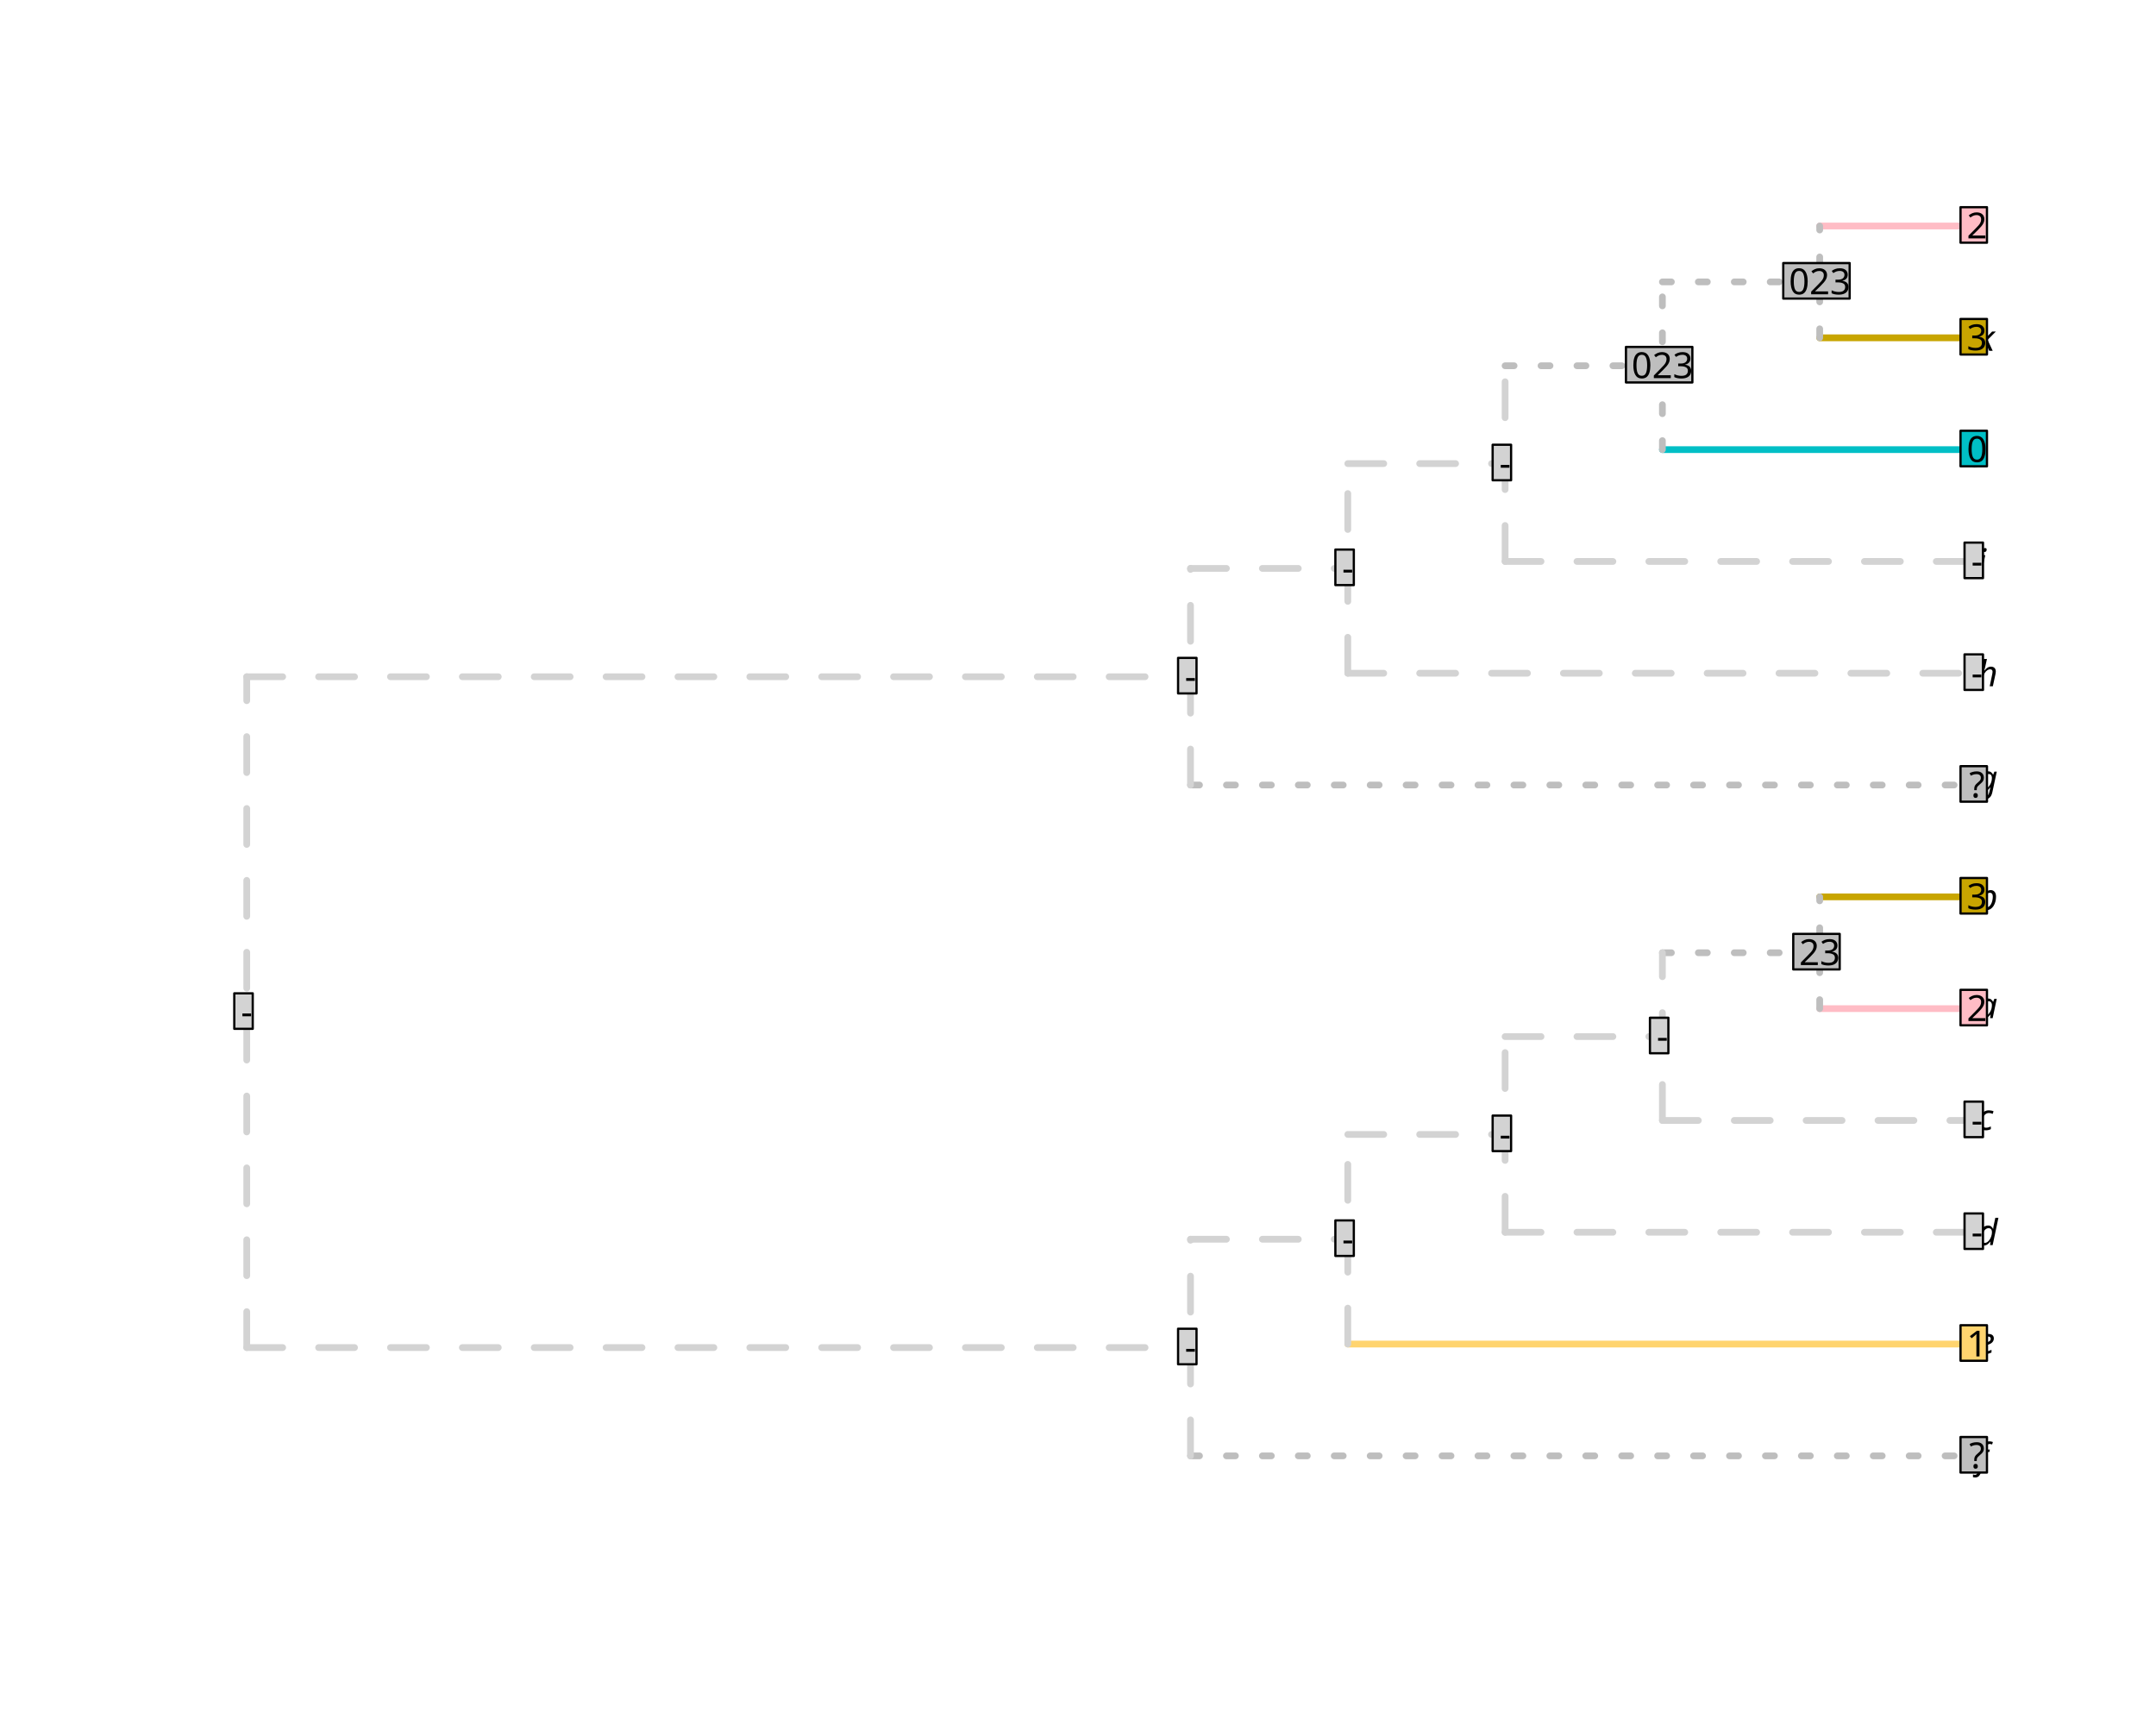
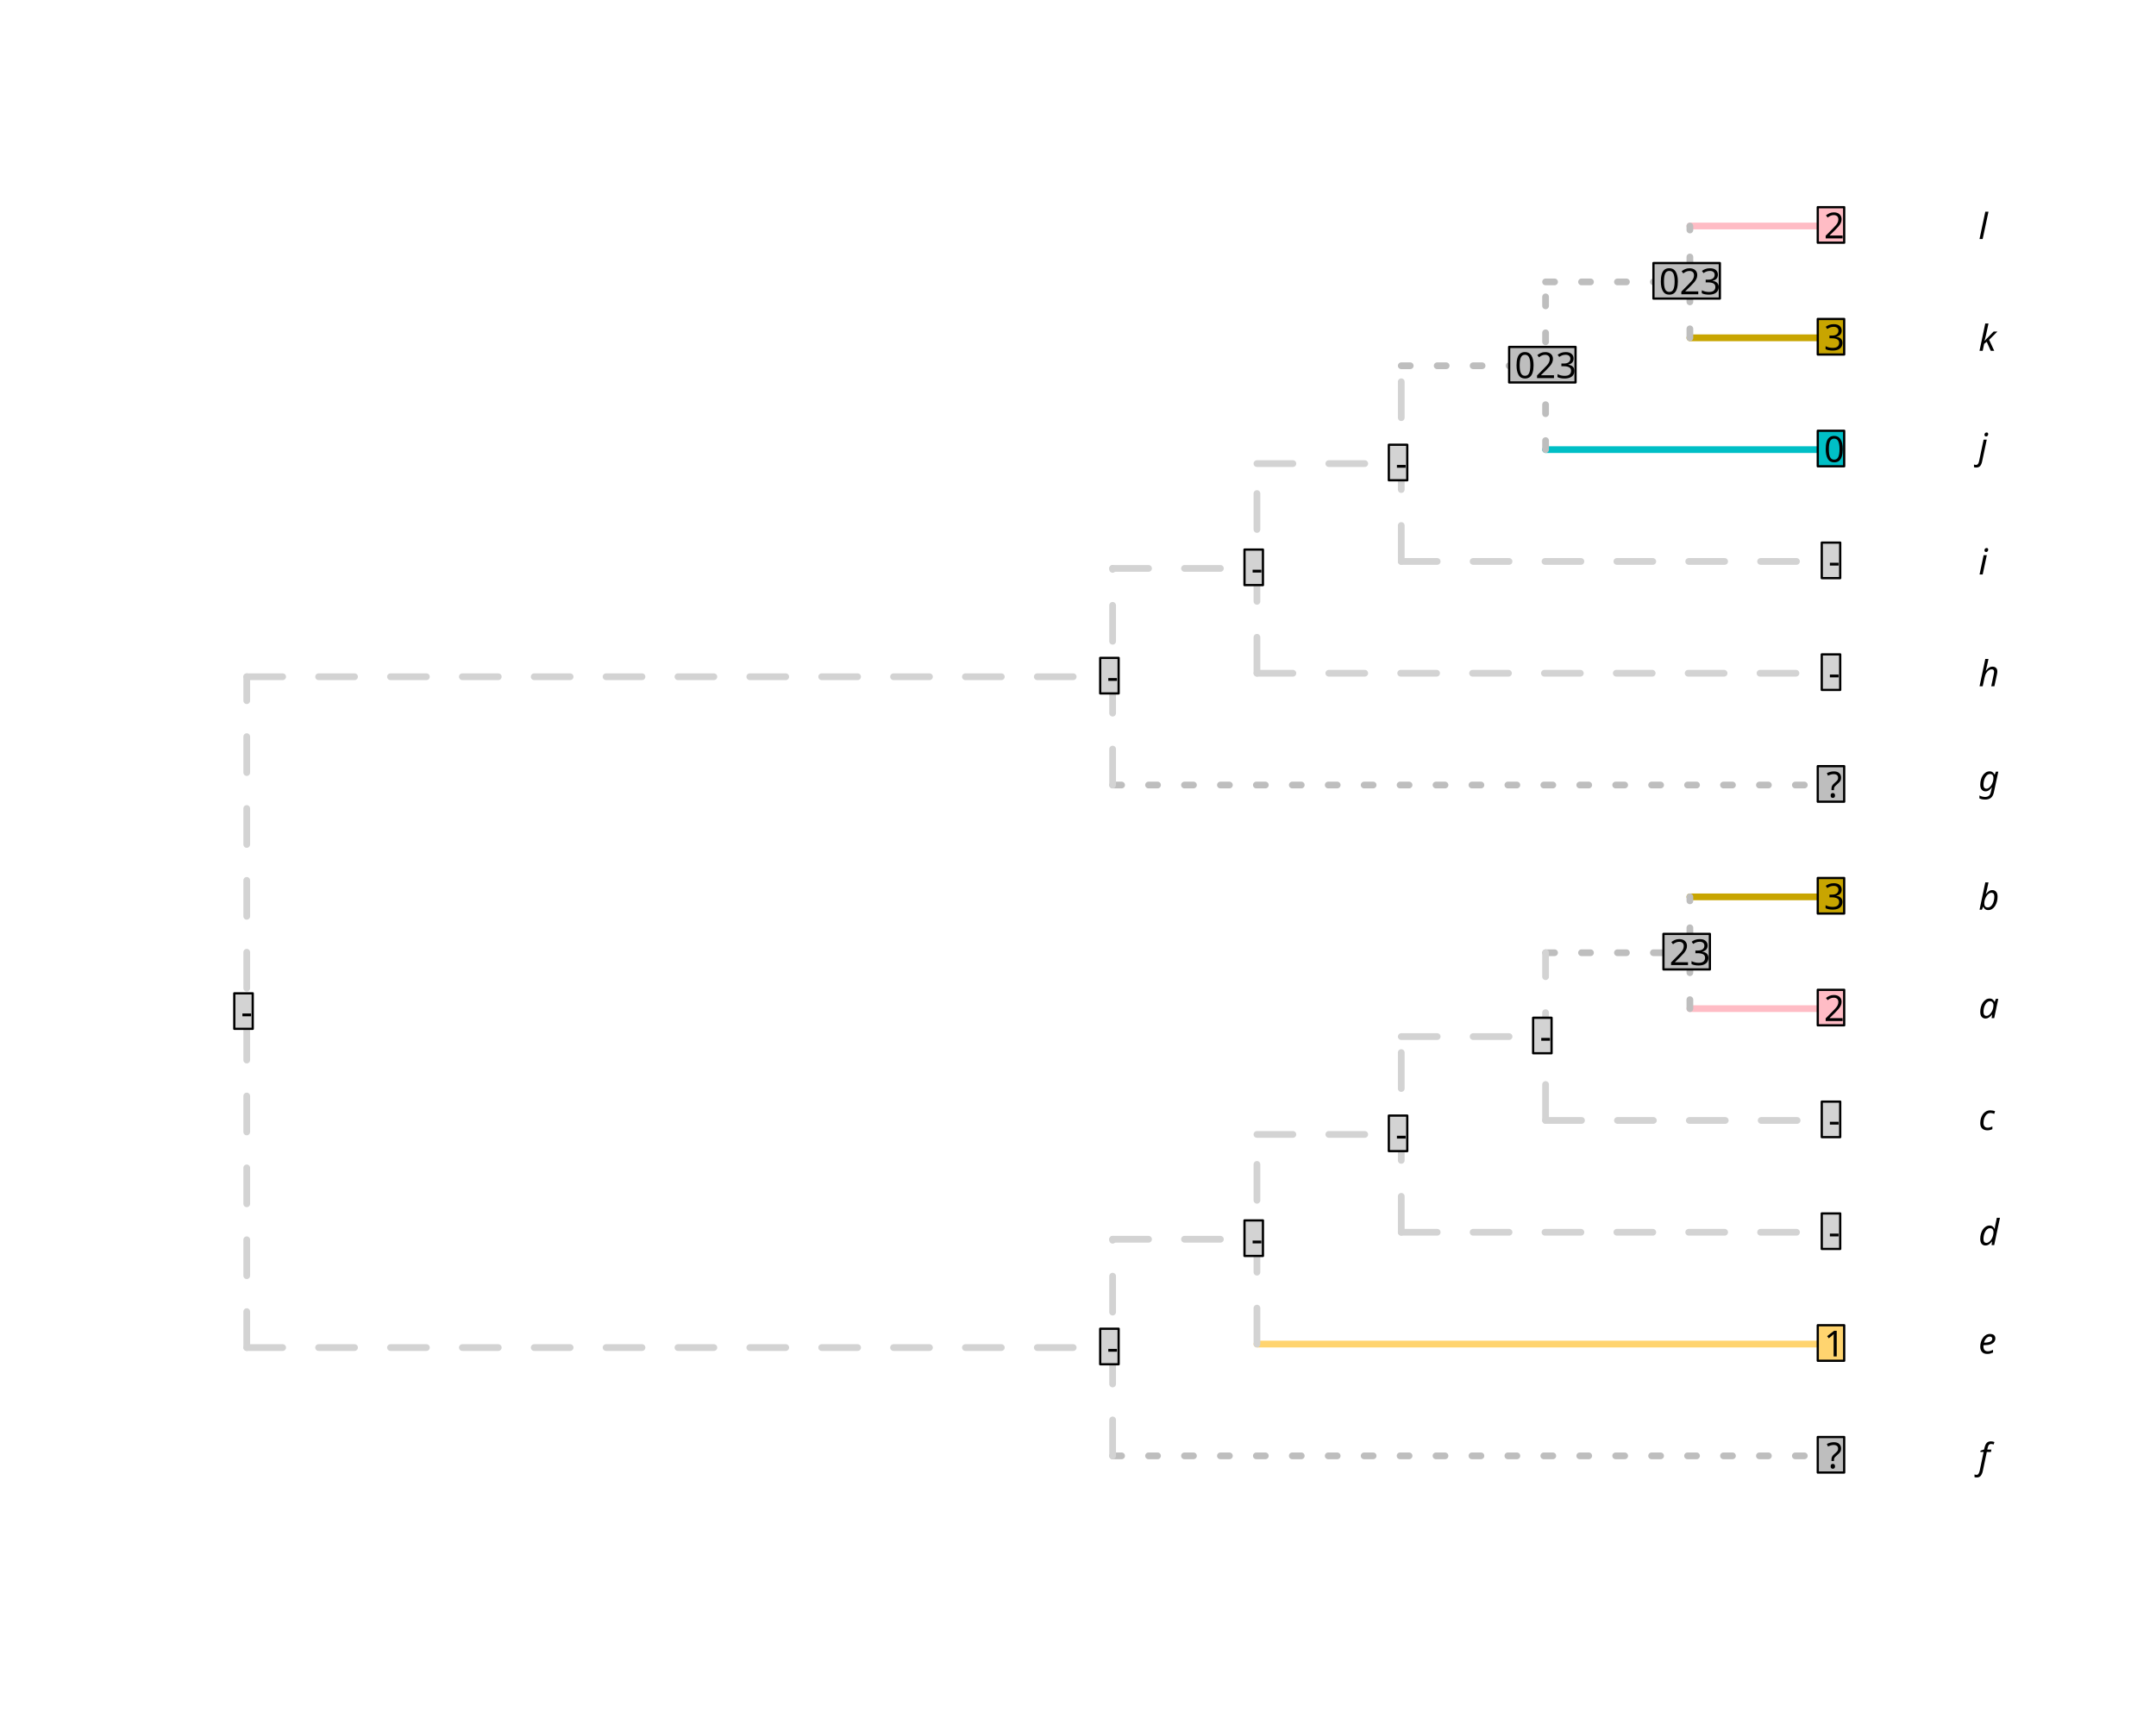
<svg xmlns="http://www.w3.org/2000/svg" class="svglite" data-engine-version="2.0" width="720.00pt" height="576.00pt" viewBox="0 0 720.00 576.00">
  <defs>
    <style type="text/css">
    .svglite line, .svglite polyline, .svglite polygon, .svglite path, .svglite rect, .svglite circle {
      fill: none;
      stroke: #000000;
      stroke-linecap: round;
      stroke-linejoin: round;
      stroke-miterlimit: 10.00;
    }
  </style>
  </defs>
  <rect width="100%" height="100%" style="stroke: none; fill: #FFFFFF;" />
  <defs>
    <clipPath id="cpMC4wMHw3MjAuMDB8MC4wMHw1NzYuMDA=">
      <rect x="0.00" y="0.00" width="720.00" height="576.00" />
    </clipPath>
  </defs>
  <g clip-path="url(#cpMC4wMHw3MjAuMDB8MC4wMHw1NzYuMDA=)">
</g>
  <defs>
    <clipPath id="cpNTkuMDR8Njg5Ljc2fDU5LjA0fDUwMi41Ng==">
      <rect x="59.04" y="59.04" width="630.72" height="443.52" />
    </clipPath>
  </defs>
  <g clip-path="url(#cpNTkuMDR8Njg5Ljc2fDU5LjA0fDUwMi41Ng==)">
-     <line x1="82.40" y1="449.97" x2="397.57" y2="449.97" style="stroke-width: 2.25; stroke: #D3D3D3; stroke-dasharray: 12.00,12.00;" />
-     <line x1="397.57" y1="486.13" x2="660.22" y2="486.13" style="stroke-width: 2.25; stroke: #BEBEBE; stroke-dasharray: 3.00,9.00;" />
-     <line x1="397.57" y1="413.80" x2="450.10" y2="413.80" style="stroke-width: 2.25; stroke: #D3D3D3; stroke-dasharray: 12.00,12.00;" />
-     <line x1="450.10" y1="448.80" x2="660.22" y2="448.80" style="stroke-width: 2.25; stroke: #FFD46F;" />
-     <line x1="450.10" y1="378.80" x2="502.63" y2="378.80" style="stroke-width: 2.25; stroke: #D3D3D3; stroke-dasharray: 12.00,12.00;" />
-     <line x1="502.63" y1="411.47" x2="660.22" y2="411.47" style="stroke-width: 2.25; stroke: #D3D3D3; stroke-dasharray: 12.00,12.00;" />
-     <line x1="502.63" y1="346.13" x2="555.16" y2="346.13" style="stroke-width: 2.25; stroke: #D3D3D3; stroke-dasharray: 12.00,12.00;" />
-     <line x1="555.16" y1="374.13" x2="660.22" y2="374.13" style="stroke-width: 2.25; stroke: #D3D3D3; stroke-dasharray: 12.00,12.00;" />
-     <line x1="555.16" y1="318.13" x2="607.69" y2="318.13" style="stroke-width: 2.25; stroke: #BEBEBE; stroke-dasharray: 3.00,9.00;" />
-     <line x1="607.69" y1="336.80" x2="660.22" y2="336.80" style="stroke-width: 2.25; stroke: #FFBCC5;" />
-     <line x1="607.69" y1="299.47" x2="660.22" y2="299.47" style="stroke-width: 2.25; stroke: #C8A500;" />
-     <line x1="82.40" y1="225.97" x2="397.57" y2="225.97" style="stroke-width: 2.25; stroke: #D3D3D3; stroke-dasharray: 12.00,12.00;" />
-     <line x1="397.57" y1="262.13" x2="660.22" y2="262.13" style="stroke-width: 2.25; stroke: #BEBEBE; stroke-dasharray: 3.00,9.00;" />
-     <line x1="397.57" y1="189.80" x2="450.10" y2="189.80" style="stroke-width: 2.25; stroke: #D3D3D3; stroke-dasharray: 12.00,12.00;" />
-     <line x1="450.10" y1="224.80" x2="660.22" y2="224.80" style="stroke-width: 2.25; stroke: #D3D3D3; stroke-dasharray: 12.00,12.00;" />
-     <line x1="450.10" y1="154.80" x2="502.63" y2="154.80" style="stroke-width: 2.25; stroke: #D3D3D3; stroke-dasharray: 12.00,12.00;" />
-     <line x1="502.63" y1="187.47" x2="660.22" y2="187.47" style="stroke-width: 2.25; stroke: #D3D3D3; stroke-dasharray: 12.00,12.00;" />
-     <line x1="502.63" y1="122.13" x2="555.16" y2="122.13" style="stroke-width: 2.25; stroke: #BEBEBE; stroke-dasharray: 3.00,9.00;" />
-     <line x1="555.16" y1="150.13" x2="660.22" y2="150.13" style="stroke-width: 2.25; stroke: #00BFC6;" />
-     <line x1="555.16" y1="94.13" x2="607.69" y2="94.13" style="stroke-width: 2.25; stroke: #BEBEBE; stroke-dasharray: 3.00,9.00;" />
-     <line x1="607.69" y1="112.80" x2="660.22" y2="112.80" style="stroke-width: 2.25; stroke: #C8A500;" />
-     <line x1="607.69" y1="75.47" x2="660.22" y2="75.47" style="stroke-width: 2.25; stroke: #FFBCC5;" />
+     <line x1="82.40" y1="449.97" x2="371.56" y2="449.97" style="stroke-width: 2.25; stroke: #D3D3D3; stroke-dasharray: 12.00,12.00;" />
+     <line x1="371.56" y1="486.13" x2="612.54" y2="486.13" style="stroke-width: 2.25; stroke: #BEBEBE; stroke-dasharray: 3.00,9.00;" />
+     <line x1="371.56" y1="413.80" x2="419.76" y2="413.80" style="stroke-width: 2.25; stroke: #D3D3D3; stroke-dasharray: 12.00,12.00;" />
+     <line x1="419.76" y1="448.80" x2="612.54" y2="448.80" style="stroke-width: 2.25; stroke: #FFD46F;" />
+     <line x1="419.76" y1="378.80" x2="467.95" y2="378.80" style="stroke-width: 2.25; stroke: #D3D3D3; stroke-dasharray: 12.00,12.00;" />
+     <line x1="467.95" y1="411.47" x2="612.54" y2="411.47" style="stroke-width: 2.25; stroke: #D3D3D3; stroke-dasharray: 12.00,12.00;" />
+     <line x1="467.95" y1="346.13" x2="516.15" y2="346.13" style="stroke-width: 2.25; stroke: #D3D3D3; stroke-dasharray: 12.00,12.00;" />
+     <line x1="516.15" y1="374.13" x2="612.54" y2="374.13" style="stroke-width: 2.25; stroke: #D3D3D3; stroke-dasharray: 12.00,12.00;" />
+     <line x1="516.15" y1="318.13" x2="564.34" y2="318.13" style="stroke-width: 2.25; stroke: #BEBEBE; stroke-dasharray: 3.00,9.00;" />
+     <line x1="564.34" y1="336.80" x2="612.54" y2="336.80" style="stroke-width: 2.25; stroke: #FFBCC5;" />
+     <line x1="564.34" y1="299.47" x2="612.54" y2="299.47" style="stroke-width: 2.25; stroke: #C8A500;" />
+     <line x1="82.40" y1="225.97" x2="371.56" y2="225.97" style="stroke-width: 2.25; stroke: #D3D3D3; stroke-dasharray: 12.00,12.00;" />
+     <line x1="371.56" y1="262.13" x2="612.54" y2="262.13" style="stroke-width: 2.25; stroke: #BEBEBE; stroke-dasharray: 3.00,9.00;" />
+     <line x1="371.56" y1="189.80" x2="419.76" y2="189.80" style="stroke-width: 2.25; stroke: #D3D3D3; stroke-dasharray: 12.00,12.00;" />
+     <line x1="419.76" y1="224.80" x2="612.54" y2="224.80" style="stroke-width: 2.25; stroke: #D3D3D3; stroke-dasharray: 12.00,12.00;" />
+     <line x1="419.76" y1="154.80" x2="467.95" y2="154.80" style="stroke-width: 2.25; stroke: #D3D3D3; stroke-dasharray: 12.00,12.00;" />
+     <line x1="467.95" y1="187.47" x2="612.54" y2="187.47" style="stroke-width: 2.25; stroke: #D3D3D3; stroke-dasharray: 12.00,12.00;" />
+     <line x1="467.95" y1="122.13" x2="516.15" y2="122.13" style="stroke-width: 2.25; stroke: #BEBEBE; stroke-dasharray: 3.00,9.00;" />
+     <line x1="516.15" y1="150.13" x2="612.54" y2="150.13" style="stroke-width: 2.25; stroke: #00BFC6;" />
+     <line x1="516.15" y1="94.13" x2="564.34" y2="94.13" style="stroke-width: 2.25; stroke: #BEBEBE; stroke-dasharray: 3.00,9.00;" />
+     <line x1="564.34" y1="112.80" x2="612.54" y2="112.80" style="stroke-width: 2.25; stroke: #C8A500;" />
+     <line x1="564.34" y1="75.47" x2="612.54" y2="75.47" style="stroke-width: 2.25; stroke: #FFBCC5;" />
    <line x1="82.40" y1="449.97" x2="82.40" y2="225.97" style="stroke-width: 2.25; stroke: #D3D3D3; stroke-dasharray: 12.00,12.00;" />
-     <line x1="397.57" y1="486.13" x2="397.57" y2="413.80" style="stroke-width: 2.25; stroke: #D3D3D3; stroke-dasharray: 12.00,12.00;" />
-     <line x1="450.10" y1="448.80" x2="450.10" y2="378.80" style="stroke-width: 2.25; stroke: #D3D3D3; stroke-dasharray: 12.00,12.00;" />
-     <line x1="502.63" y1="411.47" x2="502.63" y2="346.13" style="stroke-width: 2.25; stroke: #D3D3D3; stroke-dasharray: 12.00,12.00;" />
-     <line x1="555.16" y1="374.13" x2="555.16" y2="318.13" style="stroke-width: 2.25; stroke: #D3D3D3; stroke-dasharray: 12.00,12.00;" />
-     <line x1="607.69" y1="336.80" x2="607.69" y2="299.47" style="stroke-width: 2.25; stroke: #BEBEBE; stroke-dasharray: 3.00,9.00;" />
-     <line x1="397.57" y1="262.13" x2="397.57" y2="189.80" style="stroke-width: 2.25; stroke: #D3D3D3; stroke-dasharray: 12.00,12.00;" />
-     <line x1="450.10" y1="224.80" x2="450.10" y2="154.80" style="stroke-width: 2.25; stroke: #D3D3D3; stroke-dasharray: 12.00,12.00;" />
-     <line x1="502.63" y1="187.47" x2="502.63" y2="122.13" style="stroke-width: 2.25; stroke: #D3D3D3; stroke-dasharray: 12.00,12.00;" />
-     <line x1="555.16" y1="150.13" x2="555.16" y2="94.13" style="stroke-width: 2.25; stroke: #BEBEBE; stroke-dasharray: 3.00,9.00;" />
-     <line x1="607.69" y1="112.80" x2="607.69" y2="75.47" style="stroke-width: 2.25; stroke: #BEBEBE; stroke-dasharray: 3.00,9.00;" />
-     <text x="660.22" y="339.97" style="font-size: 12.00px; font-style: italic; font-family: sans;" textLength="6.67px" lengthAdjust="spacingAndGlyphs">a</text>
-     <text x="660.22" y="303.76" style="font-size: 12.00px; font-style: italic; font-family: sans;" textLength="6.67px" lengthAdjust="spacingAndGlyphs">b</text>
-     <text x="660.22" y="377.30" style="font-size: 12.00px; font-style: italic; font-family: sans;" textLength="6.00px" lengthAdjust="spacingAndGlyphs">c</text>
-     <text x="660.22" y="415.76" style="font-size: 12.00px; font-style: italic; font-family: sans;" textLength="6.67px" lengthAdjust="spacingAndGlyphs">d</text>
-     <text x="660.22" y="451.97" style="font-size: 12.00px; font-style: italic; font-family: sans;" textLength="6.67px" lengthAdjust="spacingAndGlyphs">e</text>
-     <text x="660.22" y="490.47" style="font-size: 12.00px; font-style: italic; font-family: sans;" textLength="3.33px" lengthAdjust="spacingAndGlyphs">f</text>
-     <text x="660.22" y="264.11" style="font-size: 12.00px; font-style: italic; font-family: sans;" textLength="6.67px" lengthAdjust="spacingAndGlyphs">g</text>
-     <text x="660.22" y="229.15" style="font-size: 12.00px; font-style: italic; font-family: sans;" textLength="6.67px" lengthAdjust="spacingAndGlyphs">h</text>
-     <text x="660.22" y="191.82" style="font-size: 12.00px; font-style: italic; font-family: sans;" textLength="2.66px" lengthAdjust="spacingAndGlyphs">i</text>
-     <text x="660.22" y="153.24" style="font-size: 12.00px; font-style: italic; font-family: sans;" textLength="2.66px" lengthAdjust="spacingAndGlyphs">j</text>
-     <text x="660.22" y="117.15" style="font-size: 12.00px; font-style: italic; font-family: sans;" textLength="6.00px" lengthAdjust="spacingAndGlyphs">k</text>
-     <text x="660.22" y="79.82" style="font-size: 12.00px; font-style: italic; font-family: sans;" textLength="2.66px" lengthAdjust="spacingAndGlyphs">l</text>
-     <rect x="654.72" y="330.51" width="8.83" height="11.86" style="stroke-width: 0.75; fill: #FFBCC5;" />
-     <rect x="654.72" y="293.18" width="8.83" height="11.86" style="stroke-width: 0.75; fill: #C8A500;" />
-     <rect x="656.06" y="367.84" width="6.16" height="11.86" style="stroke-width: 0.75; fill: #D3D3D3;" />
-     <rect x="656.06" y="405.18" width="6.16" height="11.86" style="stroke-width: 0.75; fill: #D3D3D3;" />
-     <rect x="654.72" y="442.51" width="8.83" height="11.86" style="stroke-width: 0.75; fill: #FFD46F;" />
-     <rect x="654.72" y="479.84" width="8.83" height="11.86" style="stroke-width: 0.75; fill: #BEBEBE;" />
-     <rect x="654.72" y="255.84" width="8.83" height="11.86" style="stroke-width: 0.75; fill: #BEBEBE;" />
-     <rect x="656.06" y="218.51" width="6.16" height="11.86" style="stroke-width: 0.75; fill: #D3D3D3;" />
-     <rect x="656.06" y="181.18" width="6.16" height="11.86" style="stroke-width: 0.75; fill: #D3D3D3;" />
-     <rect x="654.72" y="143.84" width="8.83" height="11.86" style="stroke-width: 0.75; fill: #00BFC6;" />
-     <rect x="654.72" y="106.51" width="8.83" height="11.86" style="stroke-width: 0.75; fill: #C8A500;" />
-     <rect x="654.72" y="69.18" width="8.83" height="11.86" style="stroke-width: 0.75; fill: #FFBCC5;" />
+     <line x1="371.56" y1="486.13" x2="371.56" y2="413.80" style="stroke-width: 2.25; stroke: #D3D3D3; stroke-dasharray: 12.00,12.00;" />
+     <line x1="419.76" y1="448.80" x2="419.76" y2="378.80" style="stroke-width: 2.25; stroke: #D3D3D3; stroke-dasharray: 12.00,12.00;" />
+     <line x1="467.95" y1="411.47" x2="467.95" y2="346.13" style="stroke-width: 2.25; stroke: #D3D3D3; stroke-dasharray: 12.00,12.00;" />
+     <line x1="516.15" y1="374.13" x2="516.15" y2="318.13" style="stroke-width: 2.25; stroke: #D3D3D3; stroke-dasharray: 12.00,12.00;" />
+     <line x1="564.34" y1="336.80" x2="564.34" y2="299.47" style="stroke-width: 2.25; stroke: #BEBEBE; stroke-dasharray: 3.00,9.00;" />
+     <line x1="371.56" y1="262.13" x2="371.56" y2="189.80" style="stroke-width: 2.25; stroke: #D3D3D3; stroke-dasharray: 12.00,12.00;" />
+     <line x1="419.76" y1="224.80" x2="419.76" y2="154.80" style="stroke-width: 2.25; stroke: #D3D3D3; stroke-dasharray: 12.00,12.00;" />
+     <line x1="467.95" y1="187.47" x2="467.95" y2="122.13" style="stroke-width: 2.25; stroke: #D3D3D3; stroke-dasharray: 12.00,12.00;" />
+     <line x1="516.15" y1="150.13" x2="516.15" y2="94.13" style="stroke-width: 2.25; stroke: #BEBEBE; stroke-dasharray: 3.00,9.00;" />
+     <line x1="564.34" y1="112.80" x2="564.34" y2="75.47" style="stroke-width: 2.25; stroke: #BEBEBE; stroke-dasharray: 3.00,9.00;" />
+     <text x="660.73" y="339.97" style="font-size: 12.00px; font-style: italic; font-family: sans;" textLength="6.67px" lengthAdjust="spacingAndGlyphs">a</text>
+     <text x="660.73" y="303.76" style="font-size: 12.00px; font-style: italic; font-family: sans;" textLength="6.67px" lengthAdjust="spacingAndGlyphs">b</text>
+     <text x="660.73" y="377.30" style="font-size: 12.00px; font-style: italic; font-family: sans;" textLength="6.00px" lengthAdjust="spacingAndGlyphs">c</text>
+     <text x="660.73" y="415.76" style="font-size: 12.00px; font-style: italic; font-family: sans;" textLength="6.67px" lengthAdjust="spacingAndGlyphs">d</text>
+     <text x="660.73" y="451.97" style="font-size: 12.00px; font-style: italic; font-family: sans;" textLength="6.67px" lengthAdjust="spacingAndGlyphs">e</text>
+     <text x="660.73" y="490.47" style="font-size: 12.00px; font-style: italic; font-family: sans;" textLength="3.33px" lengthAdjust="spacingAndGlyphs">f</text>
+     <text x="660.73" y="264.11" style="font-size: 12.00px; font-style: italic; font-family: sans;" textLength="6.67px" lengthAdjust="spacingAndGlyphs">g</text>
+     <text x="660.73" y="229.15" style="font-size: 12.00px; font-style: italic; font-family: sans;" textLength="6.67px" lengthAdjust="spacingAndGlyphs">h</text>
+     <text x="660.73" y="191.82" style="font-size: 12.00px; font-style: italic; font-family: sans;" textLength="2.66px" lengthAdjust="spacingAndGlyphs">i</text>
+     <text x="660.73" y="153.24" style="font-size: 12.00px; font-style: italic; font-family: sans;" textLength="2.66px" lengthAdjust="spacingAndGlyphs">j</text>
+     <text x="660.73" y="117.15" style="font-size: 12.00px; font-style: italic; font-family: sans;" textLength="6.00px" lengthAdjust="spacingAndGlyphs">k</text>
+     <text x="660.73" y="79.82" style="font-size: 12.00px; font-style: italic; font-family: sans;" textLength="2.66px" lengthAdjust="spacingAndGlyphs">l</text>
+     <rect x="607.04" y="330.51" width="8.83" height="11.86" style="stroke-width: 0.75; fill: #FFBCC5;" />
+     <rect x="607.04" y="293.18" width="8.83" height="11.86" style="stroke-width: 0.75; fill: #C8A500;" />
+     <rect x="608.38" y="367.84" width="6.16" height="11.86" style="stroke-width: 0.75; fill: #D3D3D3;" />
+     <rect x="608.38" y="405.18" width="6.16" height="11.86" style="stroke-width: 0.75; fill: #D3D3D3;" />
+     <rect x="607.04" y="442.51" width="8.83" height="11.86" style="stroke-width: 0.75; fill: #FFD46F;" />
+     <rect x="607.04" y="479.84" width="8.83" height="11.86" style="stroke-width: 0.75; fill: #BEBEBE;" />
+     <rect x="607.04" y="255.84" width="8.83" height="11.86" style="stroke-width: 0.75; fill: #BEBEBE;" />
+     <rect x="608.38" y="218.51" width="6.16" height="11.86" style="stroke-width: 0.75; fill: #D3D3D3;" />
+     <rect x="608.38" y="181.18" width="6.16" height="11.86" style="stroke-width: 0.75; fill: #D3D3D3;" />
+     <rect x="607.04" y="143.84" width="8.83" height="11.86" style="stroke-width: 0.75; fill: #00BFC6;" />
+     <rect x="607.04" y="106.51" width="8.83" height="11.86" style="stroke-width: 0.75; fill: #C8A500;" />
+     <rect x="607.04" y="69.18" width="8.83" height="11.86" style="stroke-width: 0.75; fill: #FFBCC5;" />
    <rect x="78.24" y="331.68" width="6.16" height="11.86" style="stroke-width: 0.75; fill: #D3D3D3;" />
-     <rect x="393.42" y="443.68" width="6.16" height="11.86" style="stroke-width: 0.75; fill: #D3D3D3;" />
-     <rect x="445.95" y="407.51" width="6.16" height="11.86" style="stroke-width: 0.75; fill: #D3D3D3;" />
-     <rect x="498.47" y="372.51" width="6.16" height="11.86" style="stroke-width: 0.75; fill: #D3D3D3;" />
-     <rect x="551.00" y="339.84" width="6.16" height="11.86" style="stroke-width: 0.75; fill: #D3D3D3;" />
-     <rect x="598.86" y="311.84" width="15.51" height="11.86" style="stroke-width: 0.75; fill: #BEBEBE;" />
-     <rect x="393.42" y="219.68" width="6.16" height="11.86" style="stroke-width: 0.75; fill: #D3D3D3;" />
-     <rect x="445.95" y="183.51" width="6.16" height="11.86" style="stroke-width: 0.75; fill: #D3D3D3;" />
-     <rect x="498.47" y="148.51" width="6.16" height="11.86" style="stroke-width: 0.75; fill: #D3D3D3;" />
-     <rect x="542.99" y="115.84" width="22.18" height="11.86" style="stroke-width: 0.75; fill: #BEBEBE;" />
-     <rect x="595.52" y="87.84" width="22.18" height="11.86" style="stroke-width: 0.75; fill: #BEBEBE;" />
-     <text x="660.22" y="340.93" text-anchor="middle" style="font-size: 12.00px; font-family: sans;" textLength="6.67px" lengthAdjust="spacingAndGlyphs">2</text>
-     <text x="660.22" y="303.60" text-anchor="middle" style="font-size: 12.00px; font-family: sans;" textLength="6.67px" lengthAdjust="spacingAndGlyphs">3</text>
-     <text x="660.22" y="378.26" text-anchor="middle" style="font-size: 12.00px; font-family: sans;" textLength="4.00px" lengthAdjust="spacingAndGlyphs">-</text>
-     <text x="660.22" y="415.60" text-anchor="middle" style="font-size: 12.00px; font-family: sans;" textLength="4.00px" lengthAdjust="spacingAndGlyphs">-</text>
-     <text x="660.22" y="452.93" text-anchor="middle" style="font-size: 12.00px; font-family: sans;" textLength="6.67px" lengthAdjust="spacingAndGlyphs">1</text>
-     <text x="660.22" y="490.26" text-anchor="middle" style="font-size: 12.00px; font-family: sans;" textLength="6.67px" lengthAdjust="spacingAndGlyphs">?</text>
-     <text x="660.22" y="266.26" text-anchor="middle" style="font-size: 12.00px; font-family: sans;" textLength="6.67px" lengthAdjust="spacingAndGlyphs">?</text>
-     <text x="660.22" y="228.93" text-anchor="middle" style="font-size: 12.00px; font-family: sans;" textLength="4.00px" lengthAdjust="spacingAndGlyphs">-</text>
-     <text x="660.22" y="191.60" text-anchor="middle" style="font-size: 12.00px; font-family: sans;" textLength="4.00px" lengthAdjust="spacingAndGlyphs">-</text>
-     <text x="660.22" y="154.26" text-anchor="middle" style="font-size: 12.00px; font-family: sans;" textLength="6.67px" lengthAdjust="spacingAndGlyphs">0</text>
-     <text x="660.22" y="116.93" text-anchor="middle" style="font-size: 12.00px; font-family: sans;" textLength="6.67px" lengthAdjust="spacingAndGlyphs">3</text>
-     <text x="660.22" y="79.60" text-anchor="middle" style="font-size: 12.00px; font-family: sans;" textLength="6.67px" lengthAdjust="spacingAndGlyphs">2</text>
+     <rect x="367.41" y="443.68" width="6.16" height="11.86" style="stroke-width: 0.75; fill: #D3D3D3;" />
+     <rect x="415.60" y="407.51" width="6.16" height="11.86" style="stroke-width: 0.75; fill: #D3D3D3;" />
+     <rect x="463.80" y="372.51" width="6.16" height="11.86" style="stroke-width: 0.75; fill: #D3D3D3;" />
+     <rect x="511.99" y="339.84" width="6.16" height="11.86" style="stroke-width: 0.75; fill: #D3D3D3;" />
+     <rect x="555.51" y="311.84" width="15.51" height="11.86" style="stroke-width: 0.75; fill: #BEBEBE;" />
+     <rect x="367.41" y="219.68" width="6.16" height="11.86" style="stroke-width: 0.75; fill: #D3D3D3;" />
+     <rect x="415.60" y="183.51" width="6.16" height="11.86" style="stroke-width: 0.75; fill: #D3D3D3;" />
+     <rect x="463.80" y="148.51" width="6.16" height="11.86" style="stroke-width: 0.75; fill: #D3D3D3;" />
+     <rect x="503.98" y="115.84" width="22.18" height="11.86" style="stroke-width: 0.75; fill: #BEBEBE;" />
+     <rect x="552.17" y="87.84" width="22.18" height="11.86" style="stroke-width: 0.75; fill: #BEBEBE;" />
+     <text x="612.54" y="340.93" text-anchor="middle" style="font-size: 12.00px; font-family: sans;" textLength="6.67px" lengthAdjust="spacingAndGlyphs">2</text>
+     <text x="612.54" y="303.60" text-anchor="middle" style="font-size: 12.00px; font-family: sans;" textLength="6.67px" lengthAdjust="spacingAndGlyphs">3</text>
+     <text x="612.54" y="378.26" text-anchor="middle" style="font-size: 12.00px; font-family: sans;" textLength="4.00px" lengthAdjust="spacingAndGlyphs">-</text>
+     <text x="612.54" y="415.60" text-anchor="middle" style="font-size: 12.00px; font-family: sans;" textLength="4.00px" lengthAdjust="spacingAndGlyphs">-</text>
+     <text x="612.54" y="452.93" text-anchor="middle" style="font-size: 12.00px; font-family: sans;" textLength="6.67px" lengthAdjust="spacingAndGlyphs">1</text>
+     <text x="612.54" y="490.26" text-anchor="middle" style="font-size: 12.00px; font-family: sans;" textLength="6.67px" lengthAdjust="spacingAndGlyphs">?</text>
+     <text x="612.54" y="266.26" text-anchor="middle" style="font-size: 12.00px; font-family: sans;" textLength="6.67px" lengthAdjust="spacingAndGlyphs">?</text>
+     <text x="612.54" y="228.93" text-anchor="middle" style="font-size: 12.00px; font-family: sans;" textLength="4.00px" lengthAdjust="spacingAndGlyphs">-</text>
+     <text x="612.54" y="191.60" text-anchor="middle" style="font-size: 12.00px; font-family: sans;" textLength="4.00px" lengthAdjust="spacingAndGlyphs">-</text>
+     <text x="612.54" y="154.26" text-anchor="middle" style="font-size: 12.00px; font-family: sans;" textLength="6.67px" lengthAdjust="spacingAndGlyphs">0</text>
+     <text x="612.54" y="116.93" text-anchor="middle" style="font-size: 12.00px; font-family: sans;" textLength="6.67px" lengthAdjust="spacingAndGlyphs">3</text>
+     <text x="612.54" y="79.60" text-anchor="middle" style="font-size: 12.00px; font-family: sans;" textLength="6.67px" lengthAdjust="spacingAndGlyphs">2</text>
    <text x="82.40" y="342.10" text-anchor="middle" style="font-size: 12.00px; font-family: sans;" textLength="4.00px" lengthAdjust="spacingAndGlyphs">-</text>
-     <text x="397.57" y="454.10" text-anchor="middle" style="font-size: 12.00px; font-family: sans;" textLength="4.00px" lengthAdjust="spacingAndGlyphs">-</text>
-     <text x="450.10" y="417.93" text-anchor="middle" style="font-size: 12.00px; font-family: sans;" textLength="4.00px" lengthAdjust="spacingAndGlyphs">-</text>
-     <text x="502.63" y="382.93" text-anchor="middle" style="font-size: 12.00px; font-family: sans;" textLength="4.00px" lengthAdjust="spacingAndGlyphs">-</text>
-     <text x="555.16" y="350.26" text-anchor="middle" style="font-size: 12.00px; font-family: sans;" textLength="4.00px" lengthAdjust="spacingAndGlyphs">-</text>
-     <text x="607.69" y="322.26" text-anchor="middle" style="font-size: 12.00px; font-family: sans;" textLength="13.35px" lengthAdjust="spacingAndGlyphs">23</text>
-     <text x="397.57" y="230.10" text-anchor="middle" style="font-size: 12.00px; font-family: sans;" textLength="4.00px" lengthAdjust="spacingAndGlyphs">-</text>
-     <text x="450.10" y="193.93" text-anchor="middle" style="font-size: 12.00px; font-family: sans;" textLength="4.00px" lengthAdjust="spacingAndGlyphs">-</text>
-     <text x="502.63" y="158.93" text-anchor="middle" style="font-size: 12.00px; font-family: sans;" textLength="4.00px" lengthAdjust="spacingAndGlyphs">-</text>
-     <text x="555.16" y="126.26" text-anchor="middle" style="font-size: 12.00px; font-family: sans;" textLength="20.02px" lengthAdjust="spacingAndGlyphs">023</text>
-     <text x="607.69" y="98.26" text-anchor="middle" style="font-size: 12.00px; font-family: sans;" textLength="20.02px" lengthAdjust="spacingAndGlyphs">023</text>
+     <text x="371.56" y="454.10" text-anchor="middle" style="font-size: 12.00px; font-family: sans;" textLength="4.00px" lengthAdjust="spacingAndGlyphs">-</text>
+     <text x="419.76" y="417.93" text-anchor="middle" style="font-size: 12.00px; font-family: sans;" textLength="4.00px" lengthAdjust="spacingAndGlyphs">-</text>
+     <text x="467.95" y="382.93" text-anchor="middle" style="font-size: 12.00px; font-family: sans;" textLength="4.00px" lengthAdjust="spacingAndGlyphs">-</text>
+     <text x="516.15" y="350.26" text-anchor="middle" style="font-size: 12.00px; font-family: sans;" textLength="4.00px" lengthAdjust="spacingAndGlyphs">-</text>
+     <text x="564.34" y="322.26" text-anchor="middle" style="font-size: 12.00px; font-family: sans;" textLength="13.35px" lengthAdjust="spacingAndGlyphs">23</text>
+     <text x="371.56" y="230.10" text-anchor="middle" style="font-size: 12.00px; font-family: sans;" textLength="4.00px" lengthAdjust="spacingAndGlyphs">-</text>
+     <text x="419.76" y="193.93" text-anchor="middle" style="font-size: 12.00px; font-family: sans;" textLength="4.00px" lengthAdjust="spacingAndGlyphs">-</text>
+     <text x="467.95" y="158.93" text-anchor="middle" style="font-size: 12.00px; font-family: sans;" textLength="4.00px" lengthAdjust="spacingAndGlyphs">-</text>
+     <text x="516.15" y="126.26" text-anchor="middle" style="font-size: 12.00px; font-family: sans;" textLength="20.02px" lengthAdjust="spacingAndGlyphs">023</text>
+     <text x="564.34" y="98.26" text-anchor="middle" style="font-size: 12.00px; font-family: sans;" textLength="20.02px" lengthAdjust="spacingAndGlyphs">023</text>
  </g>
</svg>
